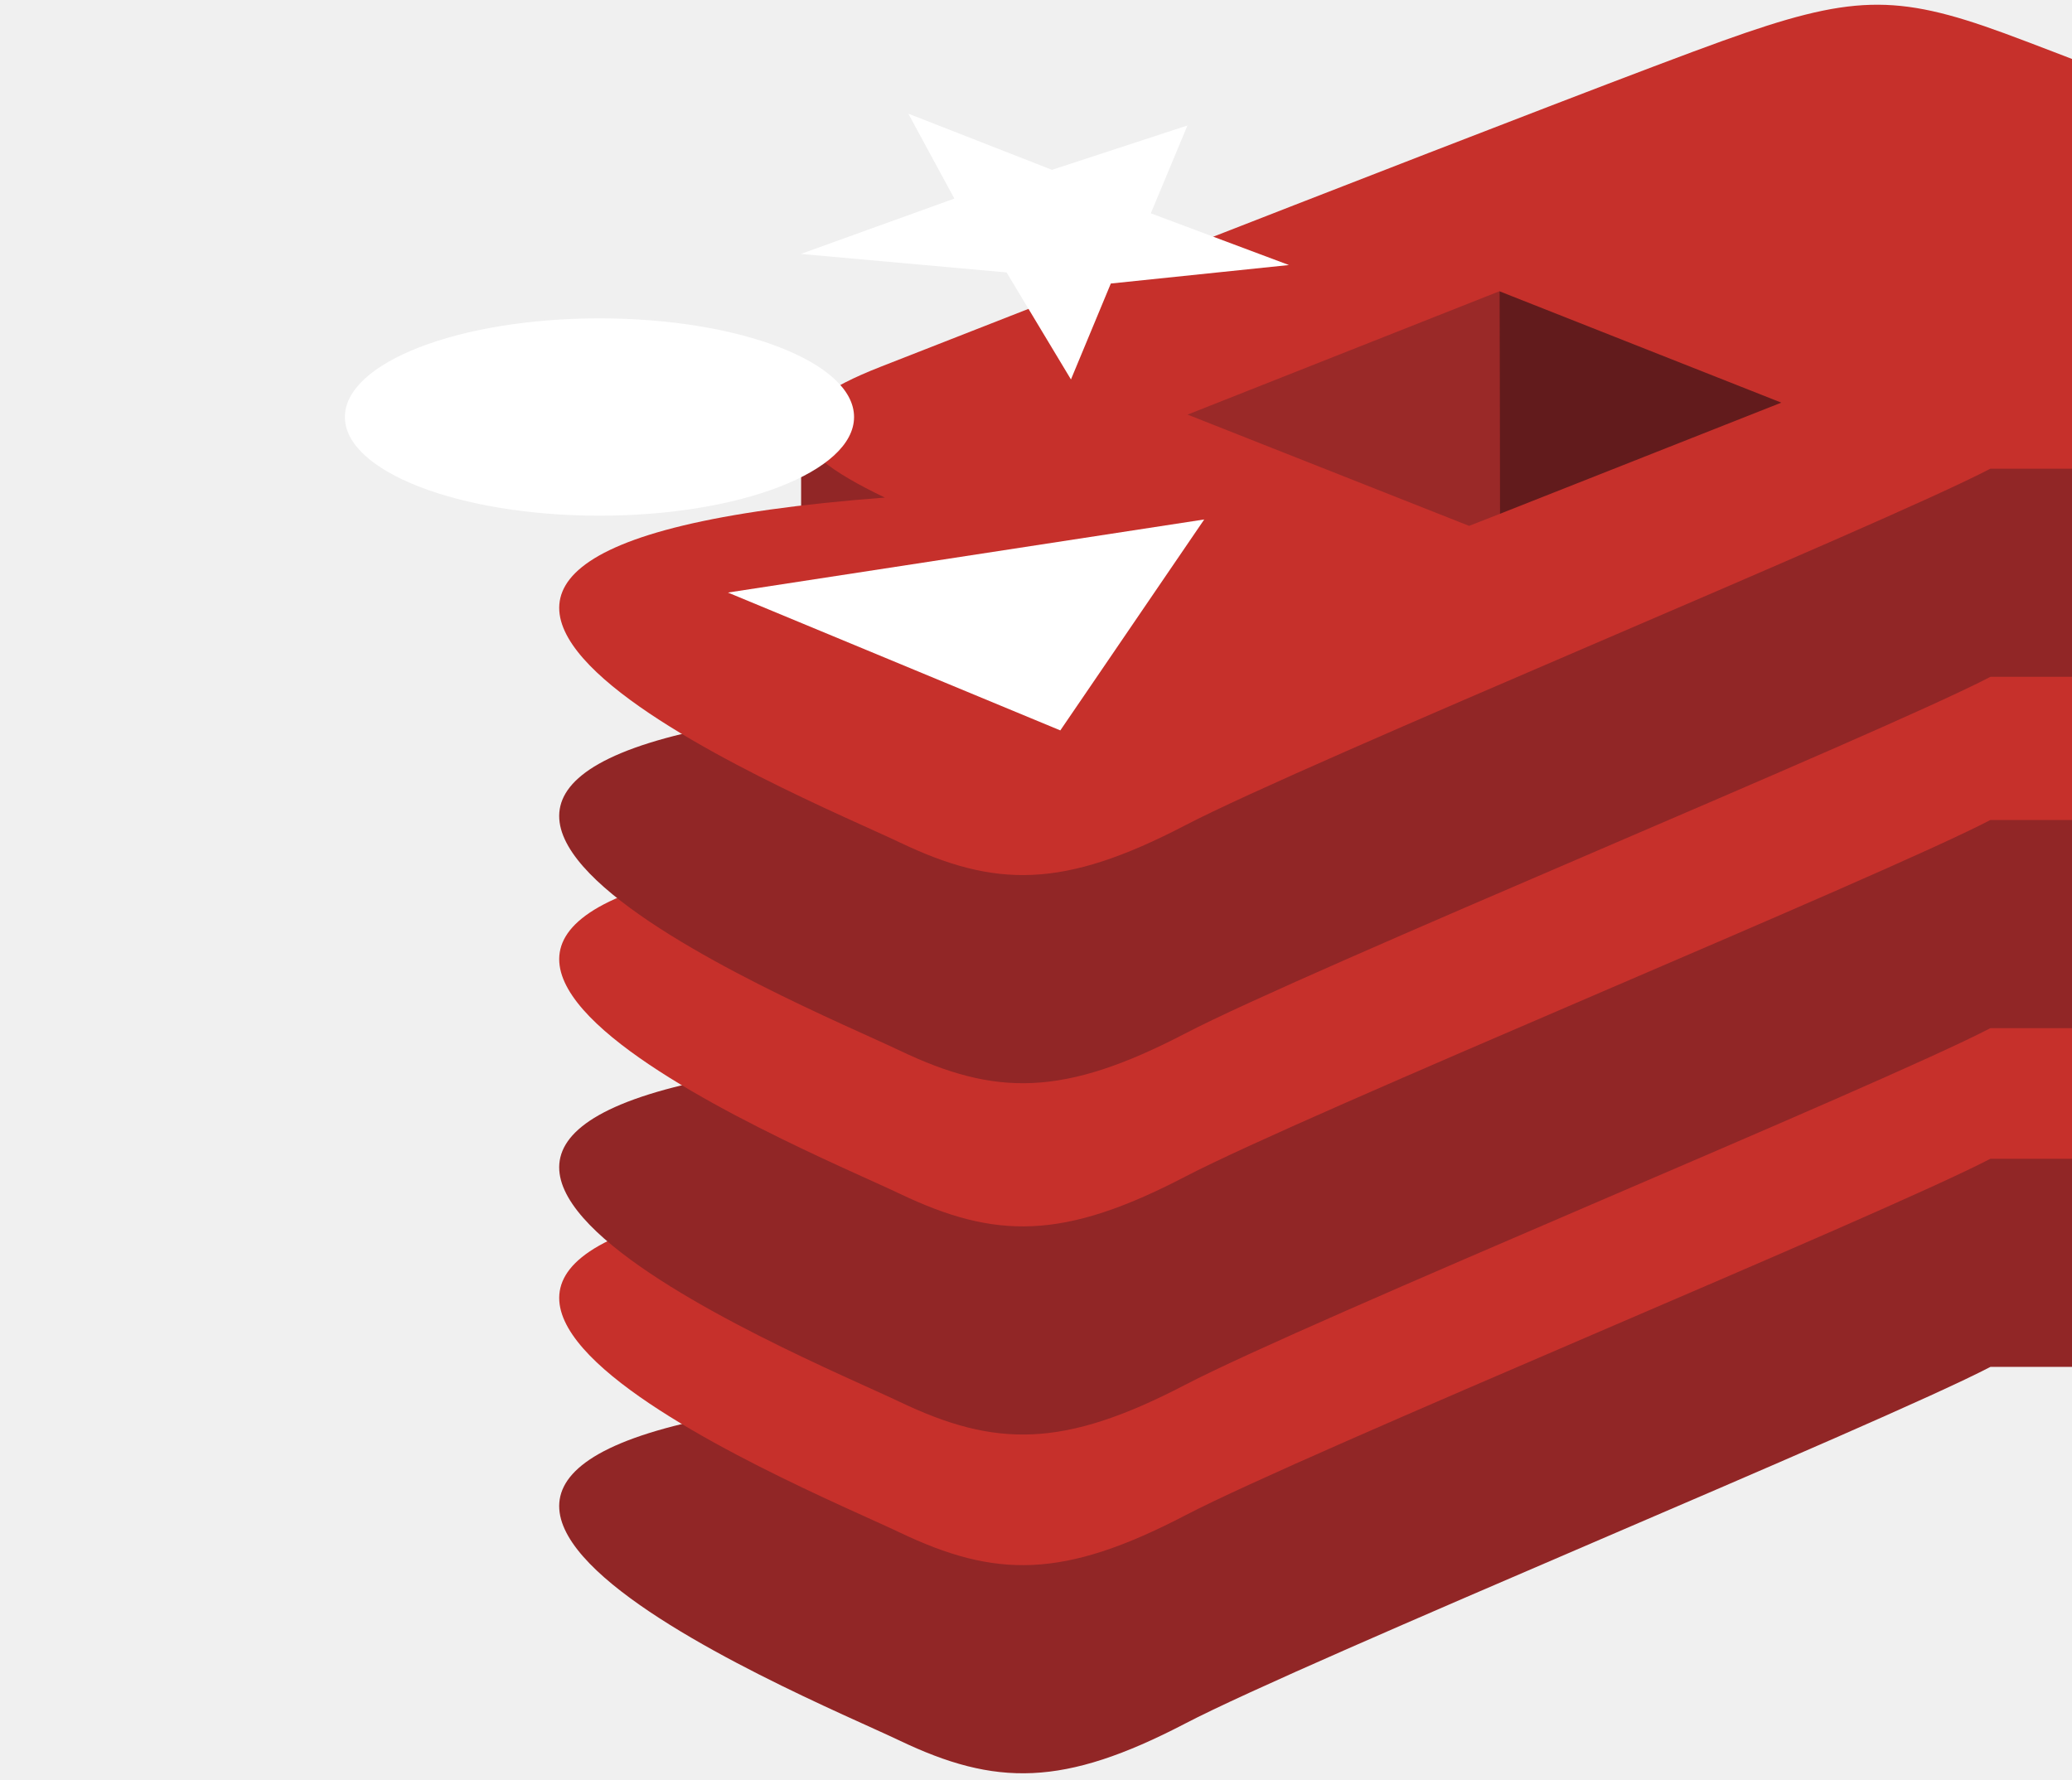
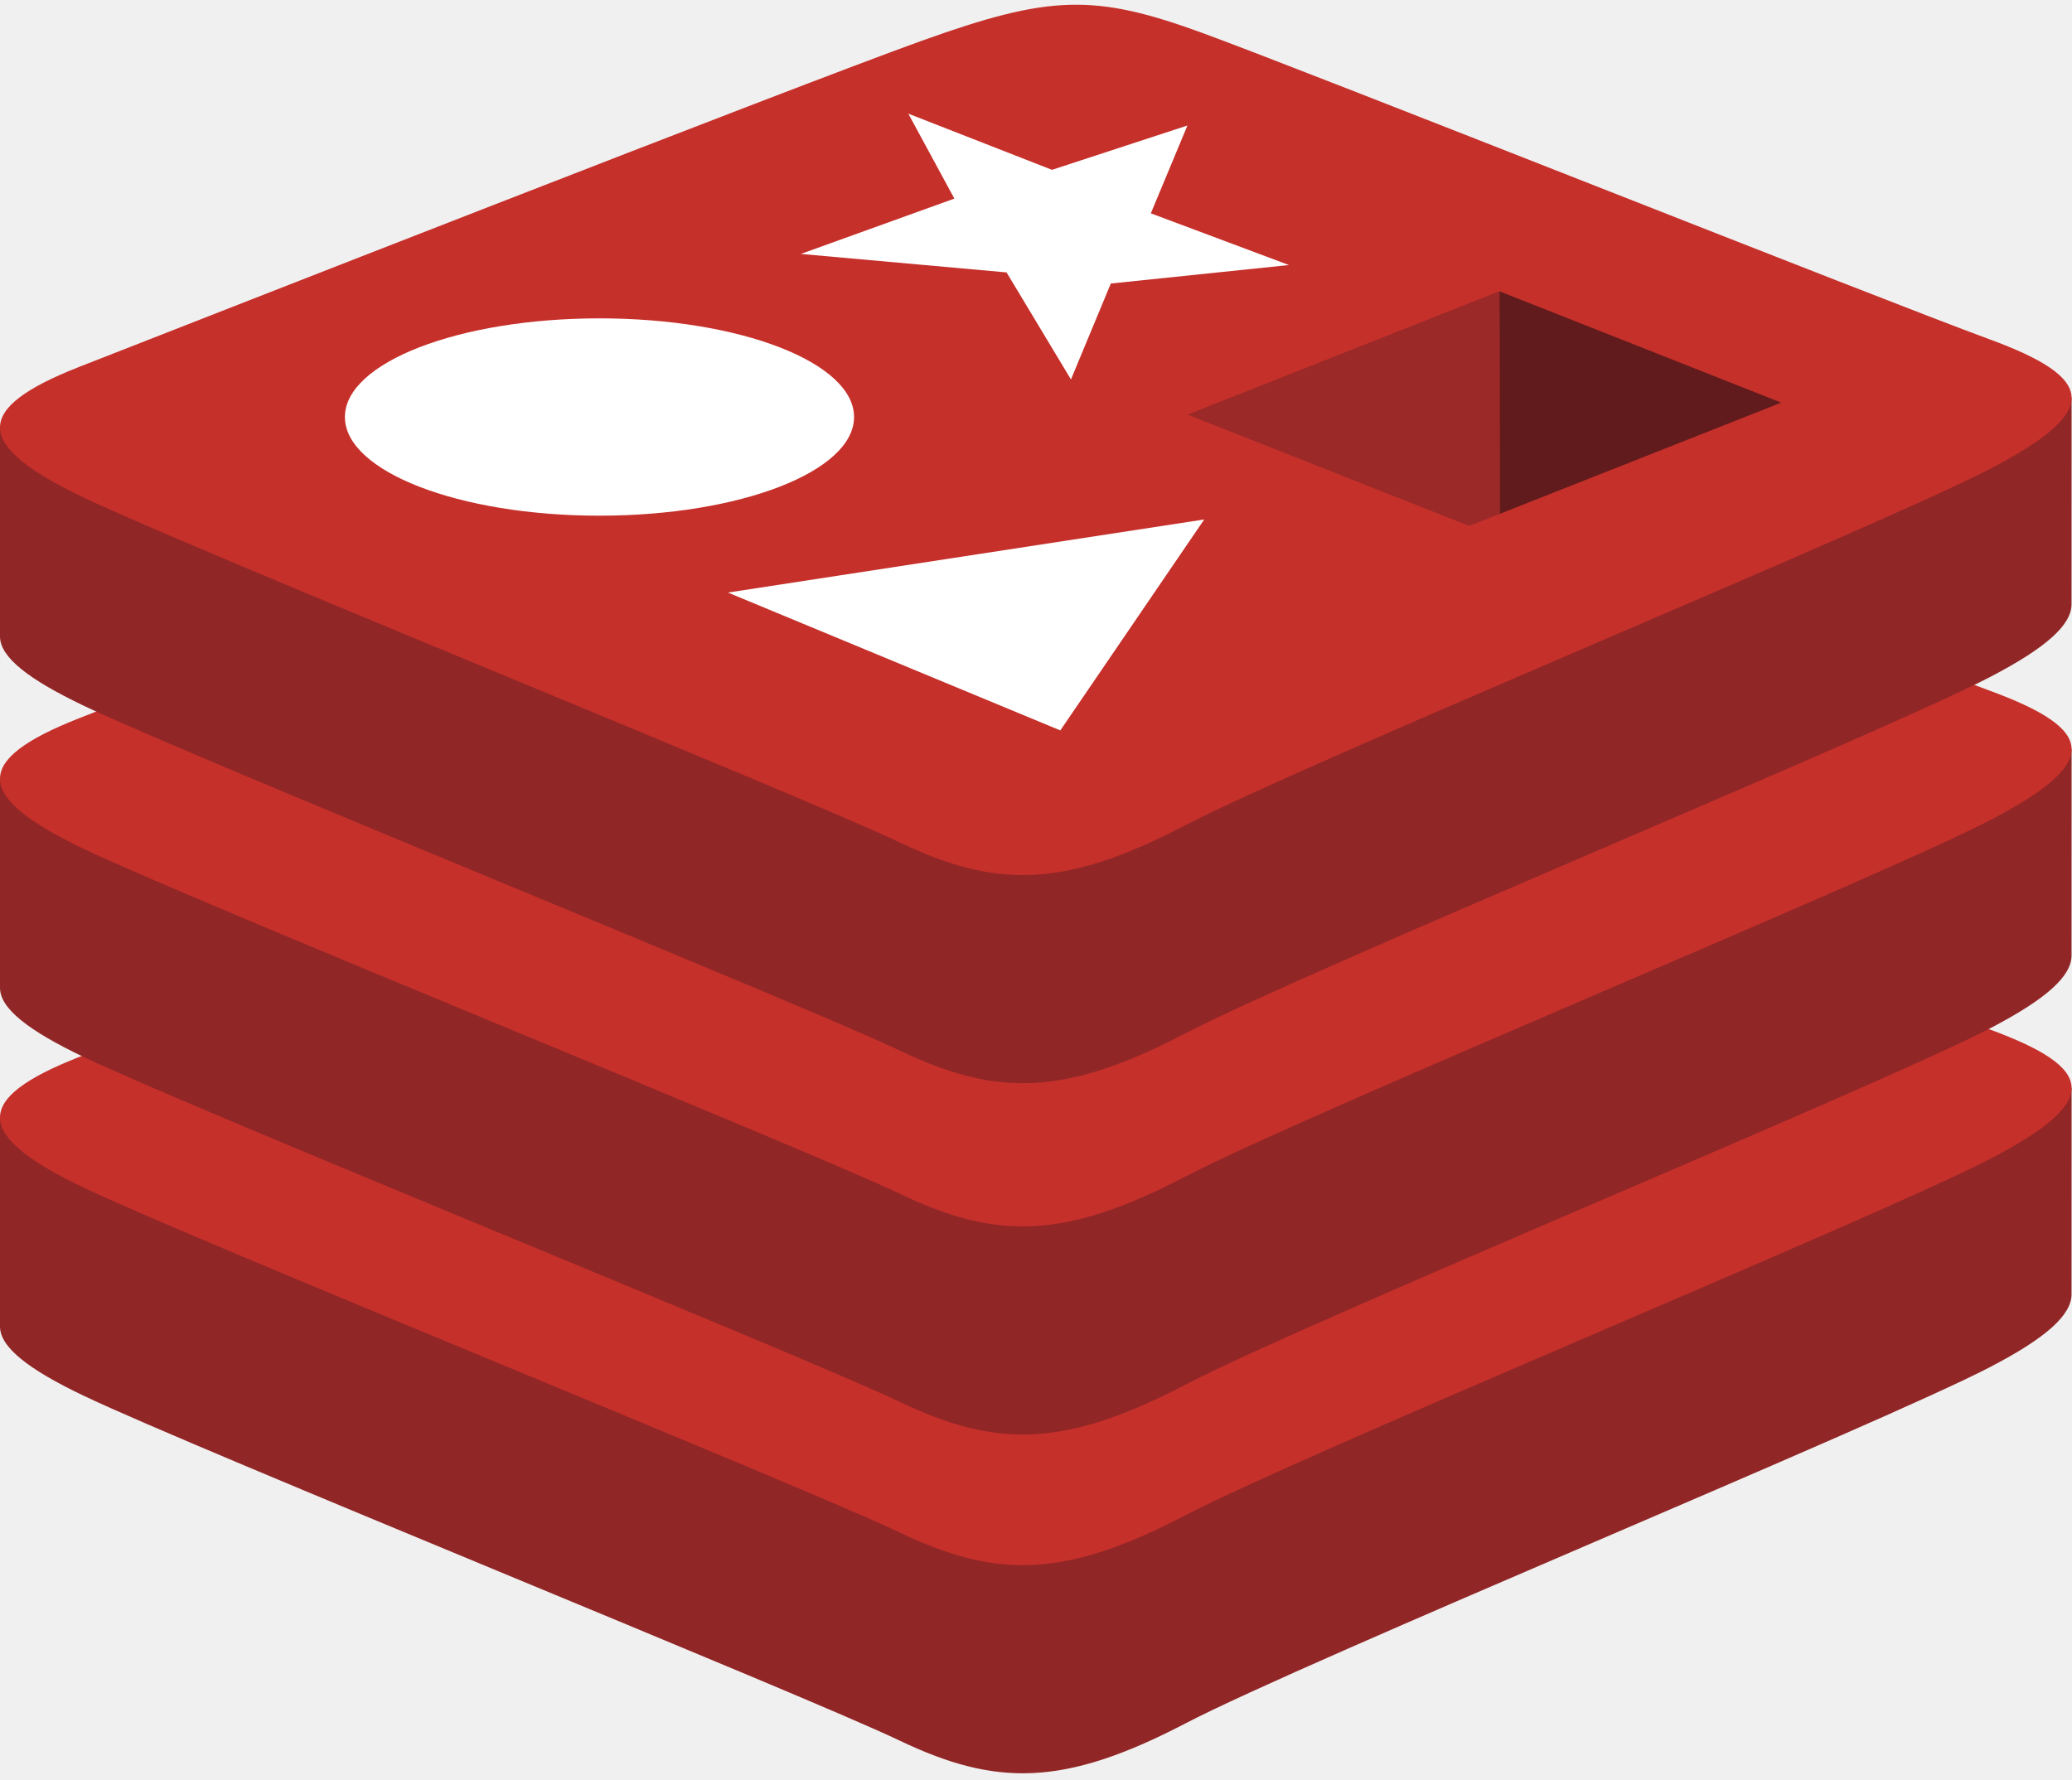
- <svg xmlns="http://www.w3.org/2000/svg" height="2148" preserveAspectRatio="xMinYMin meet" viewBox="0 0 256 220" width="2500">
-   <path d="m245.97 168.943c-13.662 7.121-84.434 36.22-99.501 44.075-15.067 7.856-23.437 7.78-35.34 2.09-11.902-5.69-87.216-36.112-1.783-42.597-6.78-3.24-10.346-5.976-10.346-8.56v-25.876s98.05-21.345 113.879-27.024c15.828-5.679 21.32-5.884 34.79-.95 13.472 4.936 94.018 19.468 107.331 24.344l-.006 25.51c.002 2.558-3.07 5.364-10.024 8.988" fill="#912626" />
-   <path d="m245.965 143.22c-13.661 7.118-84.431 36.218-99.498 44.072-15.066 7.857-23.436 7.78-35.338 2.09-11.903-5.686-87.214-36.113-1.78-42.594-13.566-6.485-13.85-10.948-.524-16.166 13.326-5.22 88.224-34.605 104.055-40.284 15.828-5.677 21.319-5.884 34.789-.948 13.471 4.934 83.819 32.935 97.13 37.81 13.316 4.881 13.827 8.9.166 16.02" fill="#c6302b" />
-   <path d="m245.97 127.074c-13.662 7.122-84.434 36.22-99.501 44.078-15.067 7.853-23.437 7.777-35.34 2.087-11.903-5.687-87.216-36.112-1.783-42.597-6.78-3.24-10.346-5.972-10.346-8.557v-25.879s98.05-21.344 113.879-27.023c15.828-5.679 21.32-5.885 34.79-.95 13.473 4.935 94.019 19.464 107.331 24.341l-.006 25.513c.002 2.557-3.07 5.363-10.024 8.987" fill="#912626" />
-   <path d="m245.965 101.351c-13.661 7.12-84.431 36.218-99.498 44.075-15.066 7.854-23.436 7.777-35.338 2.087-11.903-5.686-87.214-36.112-1.78-42.594-13.566-6.483-13.85-10.947-.524-16.167 13.326-5.217 88.225-34.604 104.055-40.282 15.828-5.678 21.319-5.884 34.789-.949 13.471 4.934 83.819 32.933 97.13 37.81 13.316 4.88 13.827 8.9.166 16.02" fill="#c6302b" />
-   <path d="m245.97 83.653c-13.662 7.12-84.434 36.22-99.501 44.078-15.067 7.854-23.437 7.777-35.34 2.087-11.903-5.687-87.216-36.113-1.783-42.595-6.78-3.243-10.346-5.976-10.346-8.558v-25.88s98.05-21.343 113.879-27.021c15.828-5.68 21.32-5.884 34.79-.95 13.473 4.935 94.019 19.464 107.331 24.341l-.006 25.512c.002 2.555-3.07 5.361-10.024 8.986" fill="#912626" />
-   <path d="m245.965 57.93c-13.661 7.12-84.431 36.22-99.498 44.074-15.066 7.854-23.436 7.777-35.338 2.09-11.902-5.69-87.214-36.114-1.779-42.597-13.567-6.482-13.85-10.947-.525-16.166 13.326-5.218 88.225-34.601 104.055-40.281 15.828-5.679 21.319-5.883 34.789-.948 13.471 4.935 83.819 32.934 97.13 37.811 13.316 4.876 13.827 8.897.166 16.017" fill="#c6302b" />
-   <path d="m159.283 32.757-22.01 2.285-4.927 11.856-7.958-13.23-25.415-2.284 18.964-6.839-5.69-10.498 17.755 6.944 16.738-5.48-4.524 10.855zm-28.251 57.518-41.077-17.037 58.86-9.035zm-56.95-50.928c17.375 0 31.46 5.46 31.46 12.194 0 6.736-14.085 12.195-31.46 12.195s-31.46-5.46-31.46-12.195c0-6.734 14.085-12.194 31.46-12.194" fill="#fff" />
-   <path d="m185.295 35.998 34.836 13.766-34.806 13.753-.03-27.52" fill="#621b1c" />
-   <path d="m146.755 51.243 38.54-15.245.03 27.519-3.779 1.478z" fill="#9a2928" />
+ <svg xmlns="http://www.w3.org/2000/svg" width="2500" height="2148" viewBox="0 0 256 220" preserveAspectRatio="xMinYMin meet">
+   <path d="M245.97 168.943c-13.662 7.121-84.434 36.22-99.501 44.075-15.067 7.856-23.437 7.78-35.34 2.09-11.902-5.69-87.216-36.112-100.783-42.597C3.566 169.271 0 166.535 0 163.951v-25.876s98.05-21.345 113.879-27.024c15.828-5.679 21.32-5.884 34.79-.95 13.472 4.936 94.018 19.468 107.331 24.344l-.006 25.51c.002 2.558-3.07 5.364-10.024 8.988" fill="#912626" />
+   <path d="M245.965 143.22c-13.661 7.118-84.431 36.218-99.498 44.072-15.066 7.857-23.436 7.78-35.338 2.09-11.903-5.686-87.214-36.113-100.78-42.594-13.566-6.485-13.85-10.948-.524-16.166 13.326-5.22 88.224-34.605 104.055-40.284 15.828-5.677 21.319-5.884 34.789-.948 13.471 4.934 83.819 32.935 97.13 37.81 13.316 4.881 13.827 8.9.166 16.02" fill="#C6302B" />
+   <path d="M245.97 127.074c-13.662 7.122-84.434 36.22-99.501 44.078-15.067 7.853-23.437 7.777-35.34 2.087-11.903-5.687-87.216-36.112-100.783-42.597C3.566 127.402 0 124.67 0 122.085V96.206s98.05-21.344 113.879-27.023c15.828-5.679 21.32-5.885 34.79-.95C162.142 73.168 242.688 87.697 256 92.574l-.006 25.513c.002 2.557-3.07 5.363-10.024 8.987" fill="#912626" />
+   <path d="M245.965 101.351c-13.661 7.12-84.431 36.218-99.498 44.075-15.066 7.854-23.436 7.777-35.338 2.087-11.903-5.686-87.214-36.112-100.78-42.594-13.566-6.483-13.85-10.947-.524-16.167C23.151 83.535 98.05 54.148 113.88 48.47c15.828-5.678 21.319-5.884 34.789-.949 13.471 4.934 83.819 32.933 97.13 37.81 13.316 4.88 13.827 8.9.166 16.02" fill="#C6302B" />
+   <path d="M245.97 83.653c-13.662 7.12-84.434 36.22-99.501 44.078-15.067 7.854-23.437 7.777-35.34 2.087-11.903-5.687-87.216-36.113-100.783-42.595C3.566 83.98 0 81.247 0 78.665v-25.88s98.05-21.343 113.879-27.021c15.828-5.68 21.32-5.884 34.79-.95C162.142 29.749 242.688 44.278 256 49.155l-.006 25.512c.002 2.555-3.07 5.361-10.024 8.986" fill="#912626" />
+   <path d="M245.965 57.93c-13.661 7.12-84.431 36.22-99.498 44.074-15.066 7.854-23.436 7.777-35.338 2.09C99.227 98.404 23.915 67.98 10.35 61.497-3.217 55.015-3.5 50.55 9.825 45.331 23.151 40.113 98.05 10.73 113.88 5.05c15.828-5.679 21.319-5.883 34.789-.948 13.471 4.935 83.819 32.934 97.13 37.811 13.316 4.876 13.827 8.897.166 16.017" fill="#C6302B" />
+   <path d="M159.283 32.757l-22.01 2.285-4.927 11.856-7.958-13.23-25.415-2.284 18.964-6.839-5.69-10.498 17.755 6.944 16.738-5.48-4.524 10.855 17.067 6.391m-28.251 57.518L89.955 73.238l58.86-9.035-17.783 26.072m-56.95-50.928c17.375 0 31.46 5.46 31.46 12.194 0 6.736-14.085 12.195-31.46 12.195s-31.46-5.46-31.46-12.195c0-6.734 14.085-12.194 31.46-12.194" fill="#FFF" />
+   <path d="M185.295 35.998l34.836 13.766-34.806 13.753-.03-27.52" fill="#621B1C" />
+   <path d="M146.755 51.243l38.54-15.245.03 27.519-3.779 1.478-34.791-13.752" fill="#9A2928" />
</svg>
